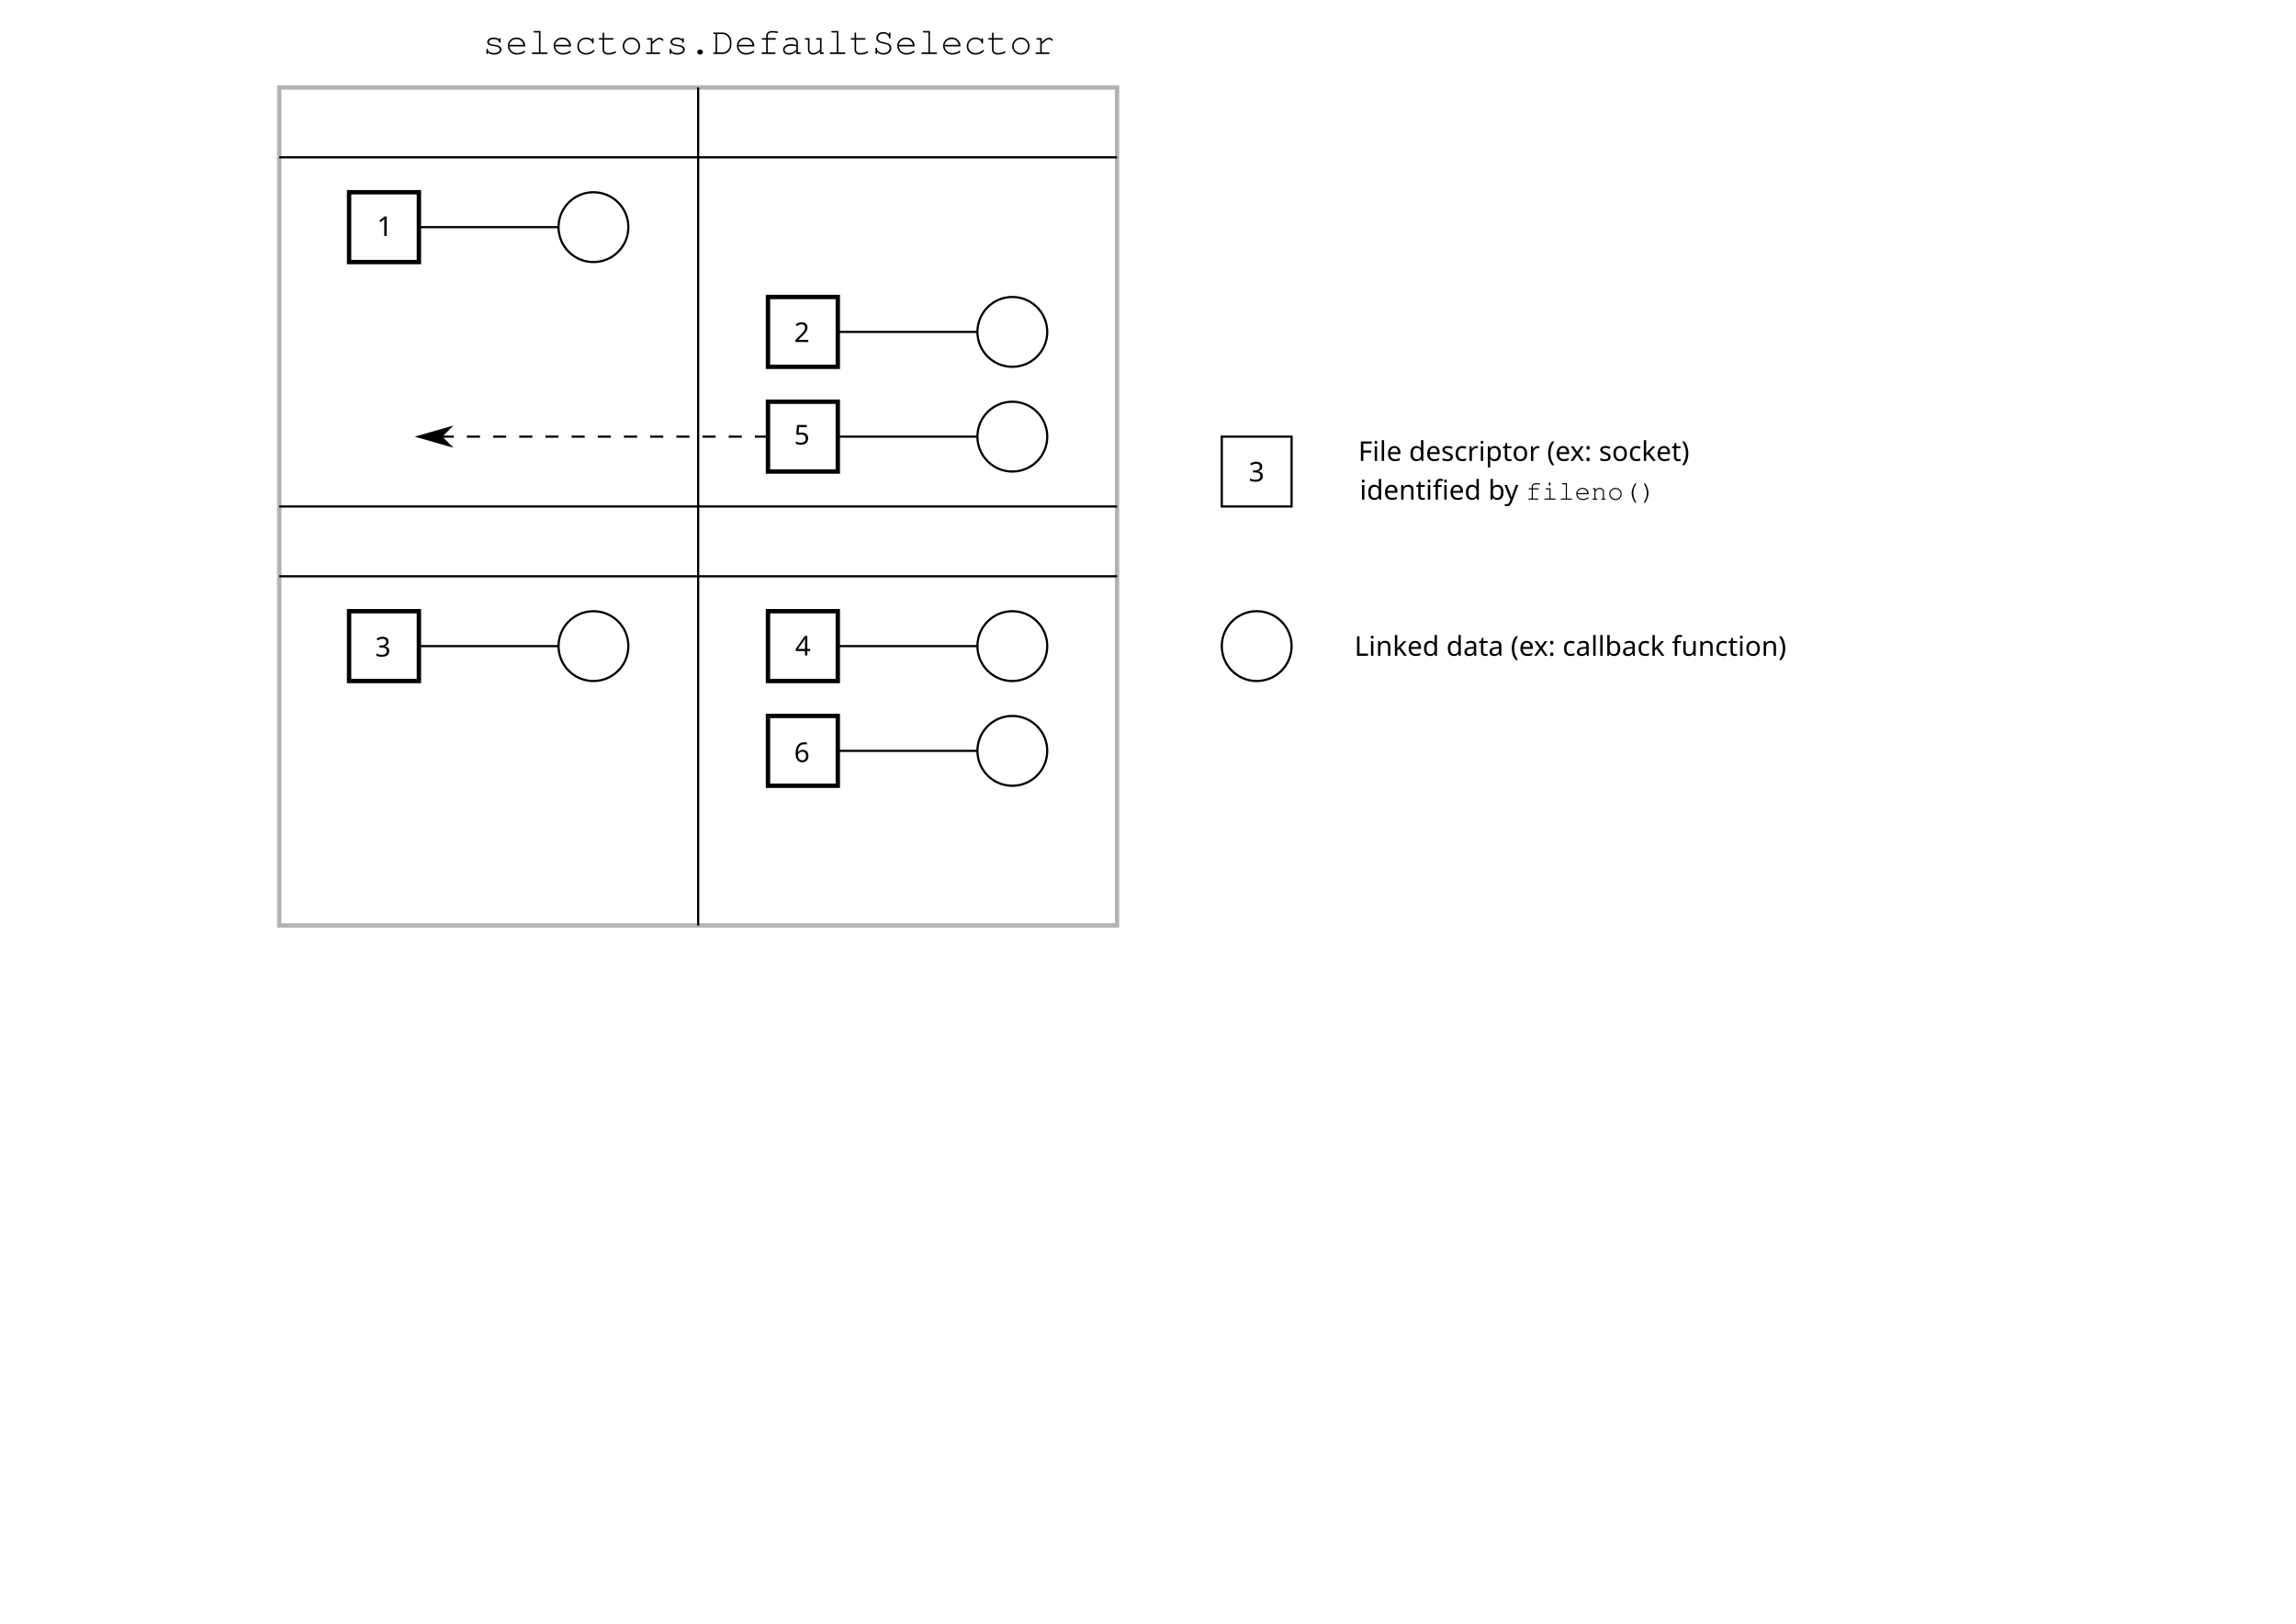
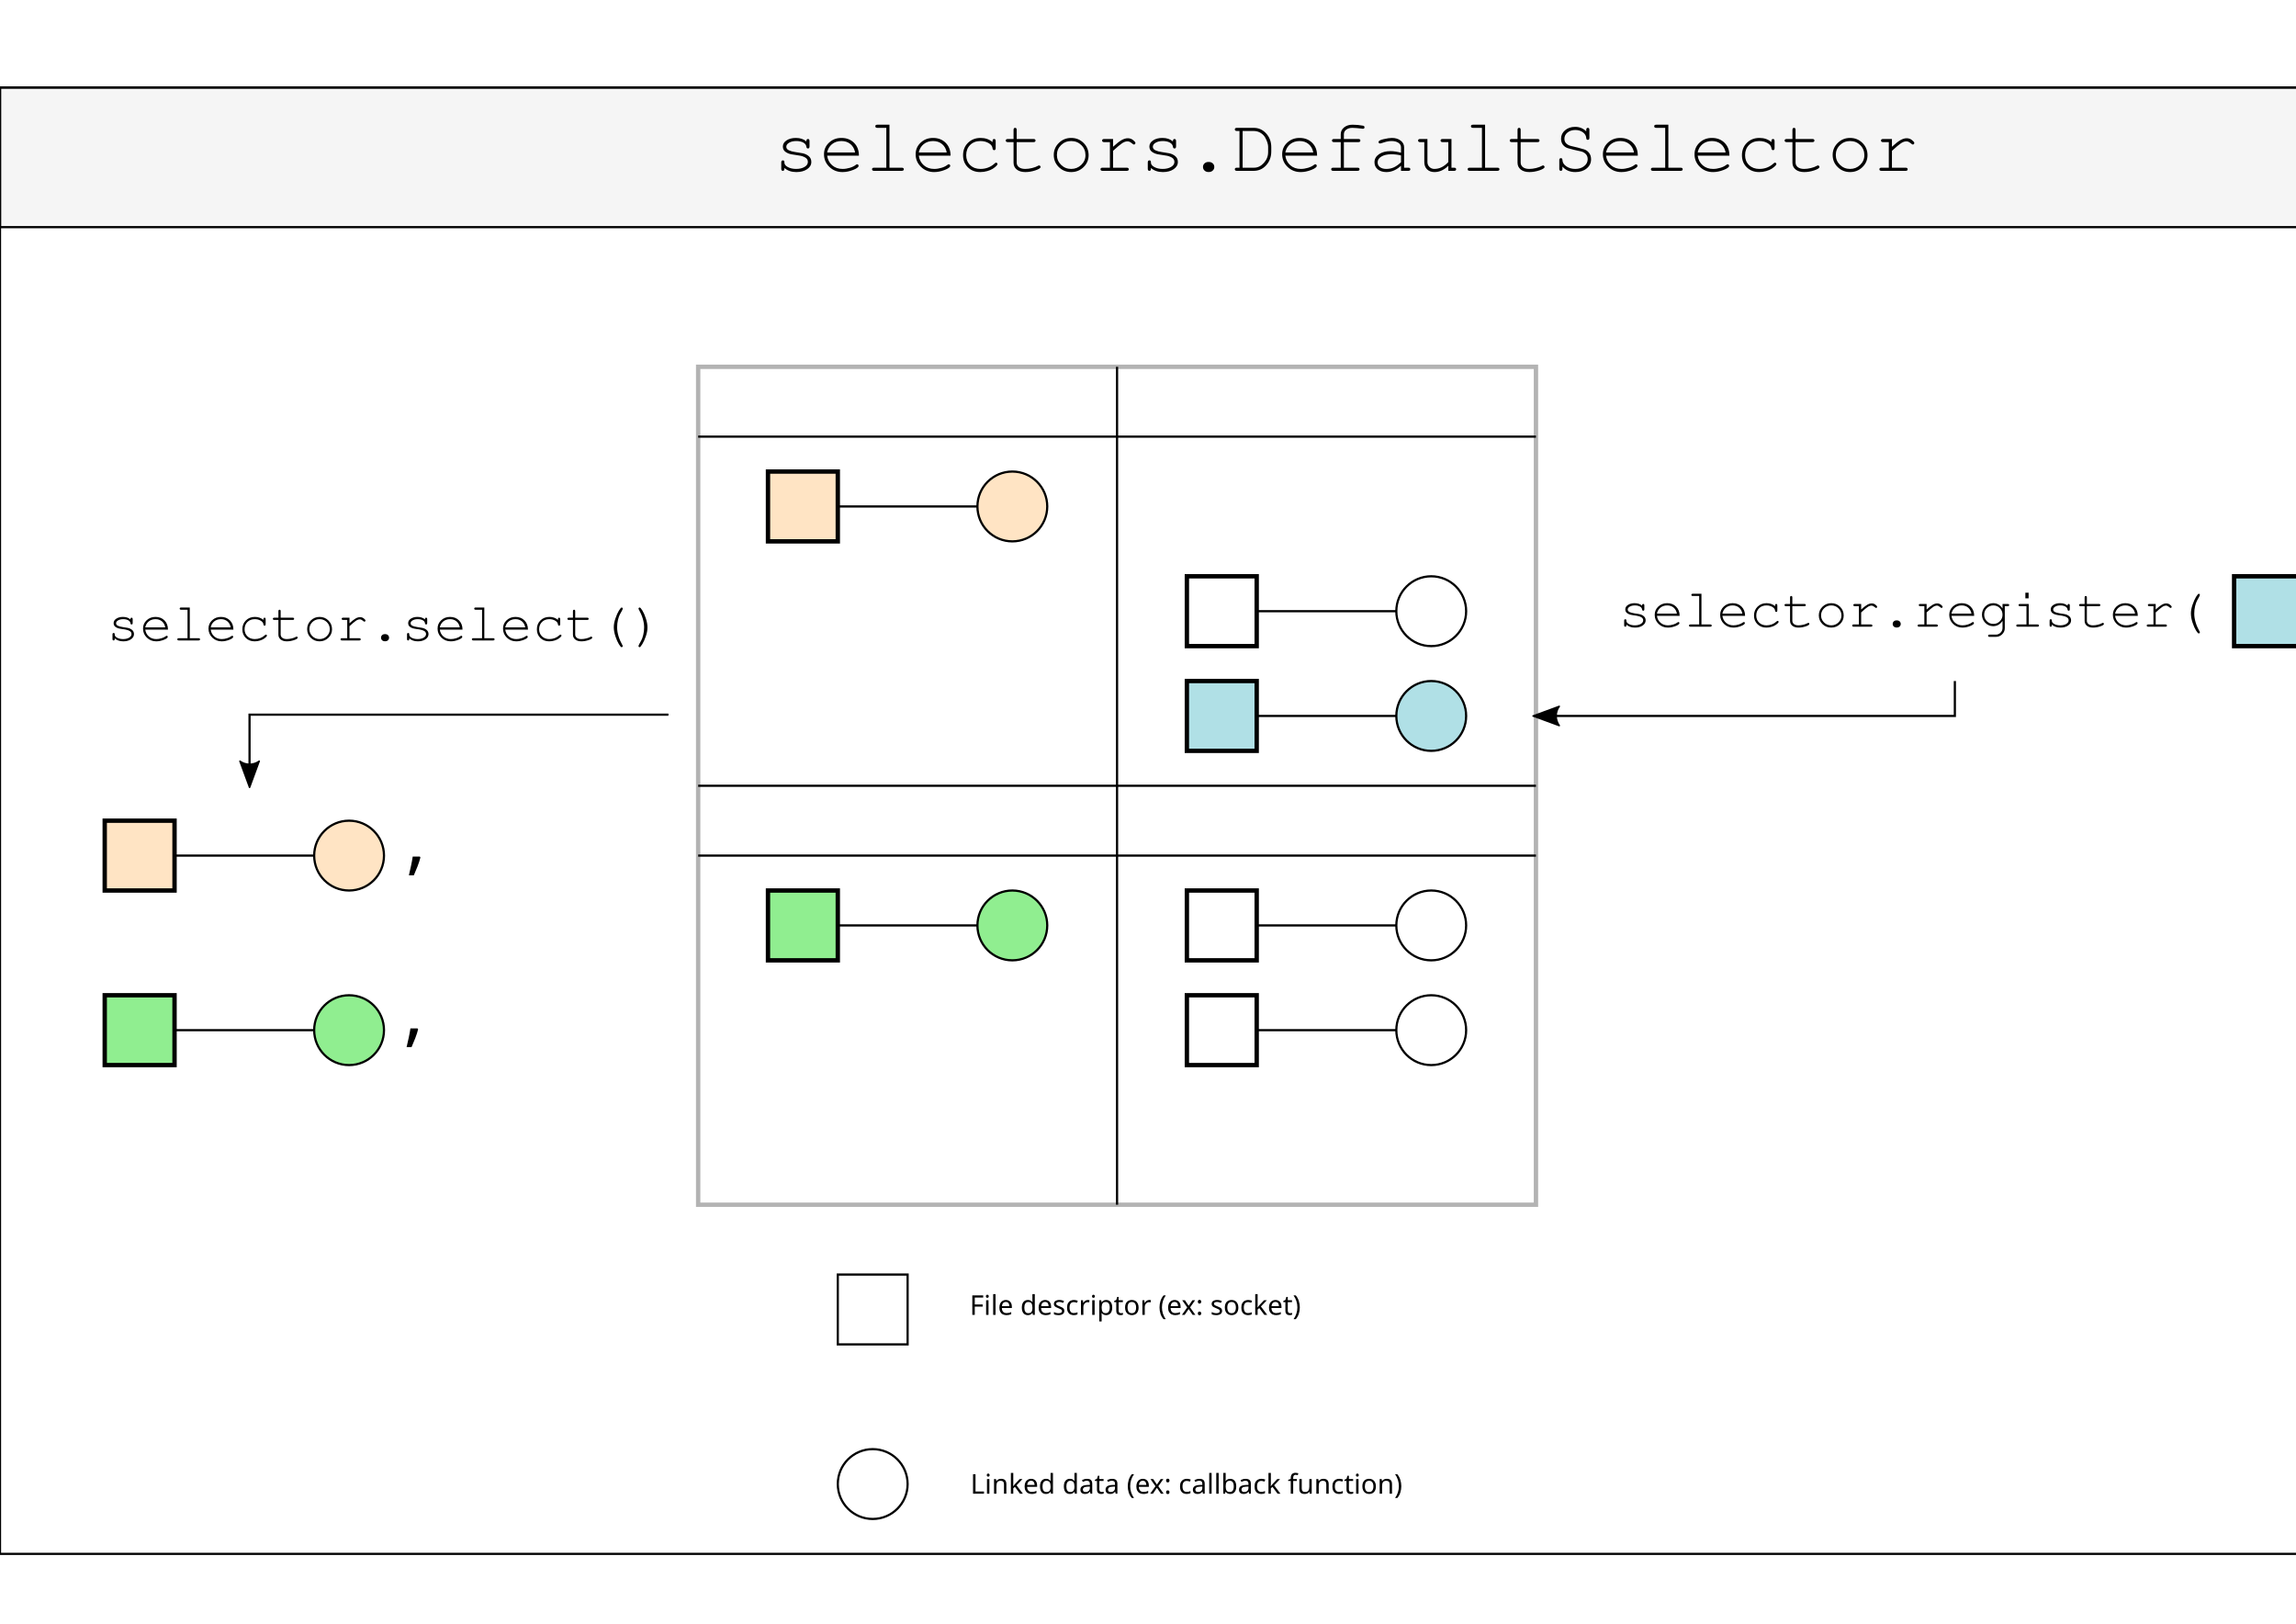
<svg xmlns="http://www.w3.org/2000/svg" width="297mm" height="210mm" viewBox="0 0 1052.362 744.094" id="svg2" version="1.1">
  <defs id="defs4">
+     <marker orient="auto" refY="0.0" refX="0.0" id="marker7686" style="overflow:visible;">
+       <path id="path7688" style="fill-rule:evenodd;stroke-width:0.625;stroke-linejoin:round;stroke:#000000;stroke-opacity:1;fill:#000000;fill-opacity:1" d="M 8.719,4.034 L -2.207,0.016 L 8.719,-4.002 C 6.973,-1.63 6.983,1.616 8.719,4.034 z " transform="scale(1.1) rotate(180) translate(1,0)" />
+     </marker>
+     <marker orient="auto" refY="0.0" refX="0.0" id="Arrow2Lend" style="overflow:visible;">
+       <path id="path4179" style="fill-rule:evenodd;stroke-width:0.625;stroke-linejoin:round;stroke:#000000;stroke-opacity:1;fill:#000000;fill-opacity:1" d="M 8.719,4.034 L -2.207,0.016 L 8.719,-4.002 C 6.973,-1.63 6.983,1.616 8.719,4.034 z " transform="scale(1.1) rotate(180) translate(1,0)" />
+     </marker>
    <marker orient="auto" refY="0.0" refX="0.0" id="Arrow1Lend" style="overflow:visible;">
      <path id="path4215" d="M 0.0,0.0 L 5.0,-5.0 L -12.5,0.0 L 5.0,5.0 L 0.0,0.0 z " style="fill-rule:evenodd;stroke:#000000;stroke-width:1pt;stroke-opacity:1;fill:#000000;fill-opacity:1" transform="scale(0.8) rotate(180) translate(12.5,0)" />
    </marker>
  </defs>
  <g id="layer1" transform="translate(0,-308.2677)">
-     <rect style="fill:none;fill-opacity:1;stroke:#b3b3b3;stroke-width:2;stroke-miterlimit:4;stroke-dasharray:none;stroke-dashoffset:0;stroke-opacity:1" id="rect4138" width="384" height="384" x="128" y="348.362" />
-     <path style="fill:none;fill-rule:evenodd;stroke:#000000;stroke-width:1px;stroke-linecap:butt;stroke-linejoin:miter;stroke-opacity:1" d="m 320,348.362 0,384" id="path4140" />
-     <path style="fill:none;fill-rule:evenodd;stroke:#000000;stroke-width:1px;stroke-linecap:butt;stroke-linejoin:miter;stroke-opacity:1" d="m 320,380.362 192,0" id="path4142" />
-     <path style="fill:none;fill-rule:evenodd;stroke:#000000;stroke-width:1px;stroke-linecap:butt;stroke-linejoin:miter;stroke-opacity:1" d="m 320,540.362 192,0" id="path4144" />
-     <path style="fill:none;fill-rule:evenodd;stroke:#000000;stroke-width:1px;stroke-linecap:butt;stroke-linejoin:miter;stroke-opacity:1" d="m 320,572.362 192,0" id="path4146" />
-     <path style="fill:none;fill-rule:evenodd;stroke:#000000;stroke-width:1px;stroke-linecap:butt;stroke-linejoin:miter;stroke-opacity:1" d="m 128,540.362 192,0" id="path4148" />
-     <path style="fill:none;fill-rule:evenodd;stroke:#000000;stroke-width:1px;stroke-linecap:butt;stroke-linejoin:miter;stroke-opacity:1" d="m 128,572.362 192,0" id="path4150" />
-     <path style="fill:none;fill-rule:evenodd;stroke:#000000;stroke-width:1px;stroke-linecap:butt;stroke-linejoin:miter;stroke-opacity:1" d="m 128,380.362 192,0" id="path4152" />
-     <flowRoot xml:space="preserve" id="flowRoot4154" style="font-style:normal;font-weight:normal;font-size:12.5px;line-height:125%;font-family:sans-serif;letter-spacing:0px;word-spacing:0px;fill:#800000;fill-opacity:1;stroke:none;stroke-width:1px;stroke-linecap:butt;stroke-linejoin:miter;stroke-opacity:1;" transform="translate(63.70767,312.2998)">
+     <rect style="fill:#f5f5f5;fill-opacity:1;stroke:#000000;stroke-width:1;stroke-miterlimit:4;stroke-dasharray:none;stroke-dashoffset:0;stroke-opacity:1" id="rect7842" width="1232" height="64" x="0" y="348.362" />
+     <rect style="fill:none;fill-opacity:1;stroke:#b3b3b3;stroke-width:2;stroke-miterlimit:4;stroke-dasharray:none;stroke-dashoffset:0;stroke-opacity:1" id="rect4138" width="384" height="384" x="320" y="476.362" />
+     <path style="fill:none;fill-rule:evenodd;stroke:#000000;stroke-width:1px;stroke-linecap:butt;stroke-linejoin:miter;stroke-opacity:1" d="m 512,476.362 0,384" id="path4140" />
+     <path style="fill:none;fill-rule:evenodd;stroke:#000000;stroke-width:1px;stroke-linecap:butt;stroke-linejoin:miter;stroke-opacity:1" d="m 512,508.362 192,0" id="path4142" />
+     <path style="fill:none;fill-rule:evenodd;stroke:#000000;stroke-width:1px;stroke-linecap:butt;stroke-linejoin:miter;stroke-opacity:1" d="m 512,668.362 192,0" id="path4144" />
+     <path style="fill:none;fill-rule:evenodd;stroke:#000000;stroke-width:1px;stroke-linecap:butt;stroke-linejoin:miter;stroke-opacity:1" d="m 512,700.362 192,0" id="path4146" />
+     <path style="fill:none;fill-rule:evenodd;stroke:#000000;stroke-width:1px;stroke-linecap:butt;stroke-linejoin:miter;stroke-opacity:1" d="m 320,668.362 192,0" id="path4148" />
+     <path style="fill:none;fill-rule:evenodd;stroke:#000000;stroke-width:1px;stroke-linecap:butt;stroke-linejoin:miter;stroke-opacity:1" d="m 320,700.362 192,0" id="path4150" />
+     <path style="fill:none;fill-rule:evenodd;stroke:#000000;stroke-width:1px;stroke-linecap:butt;stroke-linejoin:miter;stroke-opacity:1" d="m 320,508.362 192,0" id="path4152" />
+     <flowRoot xml:space="preserve" id="flowRoot4154" style="font-style:normal;font-weight:normal;font-size:12.5px;line-height:125%;font-family:sans-serif;letter-spacing:0px;word-spacing:0px;fill:#800000;fill-opacity:1;stroke:none;stroke-width:1px;stroke-linecap:butt;stroke-linejoin:miter;stroke-opacity:1" transform="translate(255.7077,440.2999)">
      <flowRegion id="flowRegion4156">
-         <rect id="rect4158" width="192" height="32" x="320" y="40.094" style="fill:#800000;" />
+         <rect id="rect4158" width="192" height="32" x="320" y="40.094" style="fill:#800000" />
      </flowRegion>
      <flowPara id="flowPara4160">READ WAIT</flowPara>
    </flowRoot>
-     <flowRoot transform="translate(3.225704,504.2293)" style="font-style:normal;font-weight:normal;font-size:12.5px;line-height:125%;font-family:sans-serif;text-align:center;letter-spacing:0px;word-spacing:0px;text-anchor:middle;fill:#800000;fill-opacity:1;stroke:none;stroke-width:1px;stroke-linecap:butt;stroke-linejoin:miter;stroke-opacity:1;" id="flowRoot4162" xml:space="preserve">
+     <flowRoot transform="translate(195.2257,632.2293)" style="font-style:normal;font-weight:normal;font-size:12.5px;line-height:125%;font-family:sans-serif;text-align:center;letter-spacing:0px;word-spacing:0px;text-anchor:middle;fill:#800000;fill-opacity:1;stroke:none;stroke-width:1px;stroke-linecap:butt;stroke-linejoin:miter;stroke-opacity:1" id="flowRoot4162" xml:space="preserve">
      <flowRegion id="flowRegion4164">
-         <rect y="40.094" x="320" height="32" width="192" id="rect4166" style="text-align:center;text-anchor:middle;fill:#800000;" />
+         <rect y="40.094" x="320" height="32" width="192" id="rect4166" style="text-align:center;text-anchor:middle;fill:#800000" />
      </flowRegion>
      <flowPara id="flowPara4168">WRITE WAIT</flowPara>
    </flowRoot>
-     <flowRoot xml:space="preserve" id="flowRoot4170" style="font-style:normal;font-weight:normal;font-size:12.5px;line-height:125%;font-family:sans-serif;text-align:center;letter-spacing:0px;word-spacing:0px;text-anchor:middle;fill:#008000;fill-opacity:1;stroke:none;stroke-width:1px;stroke-linecap:butt;stroke-linejoin:miter;stroke-opacity:1;" transform="translate(-188.7037,504.2293)">
+     <flowRoot xml:space="preserve" id="flowRoot4170" style="font-style:normal;font-weight:normal;font-size:12.5px;line-height:125%;font-family:sans-serif;text-align:center;letter-spacing:0px;word-spacing:0px;text-anchor:middle;fill:#008000;fill-opacity:1;stroke:none;stroke-width:1px;stroke-linecap:butt;stroke-linejoin:miter;stroke-opacity:1" transform="translate(3.296269,632.2293)">
      <flowRegion id="flowRegion4172">
-         <rect style="text-align:center;text-anchor:middle;fill:#008000;" id="rect4174" width="192" height="32" x="320" y="40.094" />
+         <rect style="text-align:center;text-anchor:middle;fill:#008000" id="rect4174" width="192" height="32" x="320" y="40.094" />
      </flowRegion>
      <flowPara id="flowPara4176">WRITE READY</flowPara>
    </flowRoot>
-     <flowRoot transform="translate(-187.0909,312.2998)" style="font-style:normal;font-weight:normal;font-size:12.5px;line-height:125%;font-family:sans-serif;text-align:center;letter-spacing:0px;word-spacing:0px;text-anchor:middle;fill:#008000;fill-opacity:1;stroke:none;stroke-width:1px;stroke-linecap:butt;stroke-linejoin:miter;stroke-opacity:1;" id="flowRoot4178" xml:space="preserve">
+     <flowRoot transform="translate(4.909119,440.2999)" style="font-style:normal;font-weight:normal;font-size:12.5px;line-height:125%;font-family:sans-serif;text-align:center;letter-spacing:0px;word-spacing:0px;text-anchor:middle;fill:#008000;fill-opacity:1;stroke:none;stroke-width:1px;stroke-linecap:butt;stroke-linejoin:miter;stroke-opacity:1" id="flowRoot4178" xml:space="preserve">
      <flowRegion id="flowRegion4180">
-         <rect y="40.094" x="320" height="32" width="192" id="rect4182" style="text-align:center;text-anchor:middle;fill:#008000;" />
+         <rect y="40.094" x="320" height="32" width="192" id="rect4182" style="text-align:center;text-anchor:middle;fill:#008000" />
      </flowRegion>
      <flowPara id="flowPara4184">READ READY</flowPara>
    </flowRoot>
-     <path style="fill:none;fill-rule:evenodd;stroke:#000000;stroke-width:1;stroke-linecap:butt;stroke-linejoin:miter;stroke-opacity:1;marker-end:url(#Arrow1Lend);stroke-miterlimit:4;stroke-dasharray:6,6;stroke-dashoffset:0" d="M 352,508.362 192,508.362" id="path4206" />
-     <g id="g4502">
-       <rect y="396.362" x="160" height="32" width="32" id="rect4186" style="fill:none;fill-opacity:1;stroke:#000000;stroke-width:2;stroke-miterlimit:4;stroke-dasharray:none;stroke-dashoffset:0;stroke-opacity:1" />
-       <path id="path4494" d="m 192,412.362 64,0" style="fill:none;fill-rule:evenodd;stroke:#000000;stroke-width:1px;stroke-linecap:butt;stroke-linejoin:miter;stroke-opacity:1" />
-       <circle r="16" cy="412.362" cx="272" id="path4498" style="fill:none;fill-opacity:1;stroke:#000000;stroke-width:1;stroke-miterlimit:4;stroke-dasharray:none;stroke-dashoffset:0;stroke-opacity:1" />
+     <g id="g4502" transform="translate(192,128)" style="fill:#ffe4c4">
+       <rect y="396.362" x="160" height="32" width="32" id="rect4186" style="fill:#ffe4c4;fill-opacity:1;stroke:#000000;stroke-width:2;stroke-miterlimit:4;stroke-dasharray:none;stroke-dashoffset:0;stroke-opacity:1" />
+       <path id="path4494" d="m 192,412.362 64,0" style="fill:#ffe4c4;fill-rule:evenodd;stroke:#000000;stroke-width:1px;stroke-linecap:butt;stroke-linejoin:miter;stroke-opacity:1" />
+       <circle r="16" cy="412.362" cx="272" id="path4498" style="fill:#ffe4c4;fill-opacity:1;stroke:#000000;stroke-width:1;stroke-miterlimit:4;stroke-dasharray:none;stroke-dashoffset:0;stroke-opacity:1" />
    </g>
-     <g id="g4507" transform="translate(192,47.99999)">
+     <g id="g4507" transform="translate(384,176)">
      <rect style="fill:none;fill-opacity:1;stroke:#000000;stroke-width:2;stroke-miterlimit:4;stroke-dasharray:none;stroke-dashoffset:0;stroke-opacity:1" id="rect4509" width="32" height="32" x="160" y="396.362" />
      <path style="fill:none;fill-rule:evenodd;stroke:#000000;stroke-width:1px;stroke-linecap:butt;stroke-linejoin:miter;stroke-opacity:1" d="m 192,412.362 64,0" id="path4511" />
      <circle style="fill:none;fill-opacity:1;stroke:#000000;stroke-width:1;stroke-miterlimit:4;stroke-dasharray:none;stroke-dashoffset:0;stroke-opacity:1" id="circle4513" cx="272" cy="412.362" r="16" />
    </g>
-     <g transform="translate(-2.9071502e-6,192)" id="g4515">
-       <rect y="396.362" x="160" height="32" width="32" id="rect4517" style="fill:none;fill-opacity:1;stroke:#000000;stroke-width:2;stroke-miterlimit:4;stroke-dasharray:none;stroke-dashoffset:0;stroke-opacity:1" />
-       <path id="path4519" d="m 192,412.362 64,0" style="fill:none;fill-rule:evenodd;stroke:#000000;stroke-width:1px;stroke-linecap:butt;stroke-linejoin:miter;stroke-opacity:1" />
-       <circle r="16" cy="412.362" cx="272" id="circle4521" style="fill:none;fill-opacity:1;stroke:#000000;stroke-width:1;stroke-miterlimit:4;stroke-dasharray:none;stroke-dashoffset:0;stroke-opacity:1" />
+     <g transform="translate(192,320)" id="g4515" style="fill:#90ee90">
+       <rect y="396.362" x="160" height="32" width="32" id="rect4517" style="fill:#90ee90;fill-opacity:1;stroke:#000000;stroke-width:2;stroke-miterlimit:4;stroke-dasharray:none;stroke-dashoffset:0;stroke-opacity:1" />
+       <path id="path4519" d="m 192,412.362 64,0" style="fill:#90ee90;fill-rule:evenodd;stroke:#000000;stroke-width:1px;stroke-linecap:butt;stroke-linejoin:miter;stroke-opacity:1" />
+       <circle r="16" cy="412.362" cx="272" id="circle4521" style="fill:#90ee90;fill-opacity:1;stroke:#000000;stroke-width:1;stroke-miterlimit:4;stroke-dasharray:none;stroke-dashoffset:0;stroke-opacity:1" />
    </g>
-     <g id="g4523" transform="translate(192,240)">
+     <g id="g4523" transform="translate(384,368)">
      <rect style="fill:none;fill-opacity:1;stroke:#000000;stroke-width:2;stroke-miterlimit:4;stroke-dasharray:none;stroke-dashoffset:0;stroke-opacity:1" id="rect4525" width="32" height="32" x="160" y="396.362" />
      <path style="fill:none;fill-rule:evenodd;stroke:#000000;stroke-width:1px;stroke-linecap:butt;stroke-linejoin:miter;stroke-opacity:1" d="m 192,412.362 64,0" id="path4527" />
      <circle style="fill:none;fill-opacity:1;stroke:#000000;stroke-width:1;stroke-miterlimit:4;stroke-dasharray:none;stroke-dashoffset:0;stroke-opacity:1" id="circle4529" cx="272" cy="412.362" r="16" />
    </g>
-     <g id="g4531" transform="translate(192,192)">
+     <g id="g4531" transform="translate(384,320)">
      <rect style="fill:none;fill-opacity:1;stroke:#000000;stroke-width:2;stroke-miterlimit:4;stroke-dasharray:none;stroke-dashoffset:0;stroke-opacity:1" id="rect4533" width="32" height="32" x="160" y="396.362" />
      <path style="fill:none;fill-rule:evenodd;stroke:#000000;stroke-width:1px;stroke-linecap:butt;stroke-linejoin:miter;stroke-opacity:1" d="m 192,412.362 64,0" id="path4535" />
      <circle style="fill:none;fill-opacity:1;stroke:#000000;stroke-width:1;stroke-miterlimit:4;stroke-dasharray:none;stroke-dashoffset:0;stroke-opacity:1" id="circle4537" cx="272" cy="412.362" r="16" />
    </g>
-     <g transform="translate(192,95.99999)" id="g4547">
-       <rect y="396.362" x="160" height="32" width="32" id="rect4549" style="fill:none;fill-opacity:1;stroke:#000000;stroke-width:2;stroke-miterlimit:4;stroke-dasharray:none;stroke-dashoffset:0;stroke-opacity:1" />
-       <path id="path4551" d="m 192,412.362 64,0" style="fill:none;fill-rule:evenodd;stroke:#000000;stroke-width:1px;stroke-linecap:butt;stroke-linejoin:miter;stroke-opacity:1" />
-       <circle r="16" cy="412.362" cx="272" id="circle4553" style="fill:none;fill-opacity:1;stroke:#000000;stroke-width:1;stroke-miterlimit:4;stroke-dasharray:none;stroke-dashoffset:0;stroke-opacity:1" />
+     <g transform="translate(384,224)" id="g4547" style="fill:#b0e0e6">
+       <rect y="396.362" x="160" height="32" width="32" id="rect4549" style="fill:#b0e0e6;fill-opacity:1;stroke:#000000;stroke-width:2;stroke-miterlimit:4;stroke-dasharray:none;stroke-dashoffset:0;stroke-opacity:1" />
+       <path id="path4551" d="m 192,412.362 64,0" style="fill:#b0e0e6;fill-rule:evenodd;stroke:#000000;stroke-width:1px;stroke-linecap:butt;stroke-linejoin:miter;stroke-opacity:1" />
+       <circle r="16" cy="412.362" cx="272" id="circle4553" style="fill:#b0e0e6;fill-opacity:1;stroke:#000000;stroke-width:1;stroke-miterlimit:4;stroke-dasharray:none;stroke-dashoffset:0;stroke-opacity:1" />
    </g>
-     <rect style="fill:none;fill-opacity:1;stroke:#000000;stroke-width:1;stroke-miterlimit:4;stroke-dasharray:none;stroke-dashoffset:0;stroke-opacity:1" id="rect4555" width="32" height="32" x="560" y="508.362" />
-     <text xml:space="preserve" style="font-style:normal;font-weight:normal;font-size:12.5px;line-height:125%;font-family:sans-serif;letter-spacing:0px;word-spacing:0px;fill:#000000;fill-opacity:1;stroke:none;stroke-width:1px;stroke-linecap:butt;stroke-linejoin:miter;stroke-opacity:1" x="622.536" y="519.487" id="text4557">
-       <tspan id="tspan4559" x="622.536" y="519.487">File descriptor (ex: socket)</tspan>
+     <rect style="fill:none;fill-opacity:1;stroke:#000000;stroke-width:1;stroke-miterlimit:4;stroke-dasharray:none;stroke-dashoffset:0;stroke-opacity:1" id="rect4555" width="32" height="32" x="384" y="892.362" />
+     <text xml:space="preserve" style="font-style:normal;font-weight:normal;font-size:12.5px;line-height:125%;font-family:sans-serif;letter-spacing:0px;word-spacing:0px;fill:#000000;fill-opacity:1;stroke:none;stroke-width:1px;stroke-linecap:butt;stroke-linejoin:miter;stroke-opacity:1" x="444.437" y="910.836" id="text4557">
+       <tspan id="tspan4559" x="444.437" y="910.836">File descriptor (ex: socket)</tspan>
    </text>
-     <circle style="fill:none;fill-opacity:1;stroke:#000000;stroke-width:1;stroke-miterlimit:4;stroke-dasharray:none;stroke-dashoffset:0;stroke-opacity:1" id="path4563" cx="576" cy="604.362" r="16" />
-     <text id="text4565" y="608.78" x="620.774" style="font-style:normal;font-weight:normal;font-size:12.5px;line-height:125%;font-family:sans-serif;letter-spacing:0px;word-spacing:0px;fill:#000000;fill-opacity:1;stroke:none;stroke-width:1px;stroke-linecap:butt;stroke-linejoin:miter;stroke-opacity:1" xml:space="preserve">
-       <tspan y="608.78" x="620.774" id="tspan4567">Linked data (ex: callback function)</tspan>
+     <circle style="fill:none;fill-opacity:1;stroke:#000000;stroke-width:1;stroke-miterlimit:4;stroke-dasharray:none;stroke-dashoffset:0;stroke-opacity:1" id="path4563" cx="400" cy="988.362" r="16" />
+     <text id="text4565" y="992.78" x="444.774" style="font-style:normal;font-weight:normal;font-size:12.5px;line-height:125%;font-family:sans-serif;letter-spacing:0px;word-spacing:0px;fill:#000000;fill-opacity:1;stroke:none;stroke-width:1px;stroke-linecap:butt;stroke-linejoin:miter;stroke-opacity:1" xml:space="preserve">
+       <tspan y="992.78" x="444.774" id="tspan4567">Linked data (ex: callback function)</tspan>
    </text>
-     <text xml:space="preserve" style="font-style:normal;font-weight:normal;font-size:12.5px;line-height:125%;font-family:sans-serif;letter-spacing:0px;word-spacing:0px;fill:#000000;fill-opacity:1;stroke:none;stroke-width:1px;stroke-linecap:butt;stroke-linejoin:miter;stroke-opacity:1" x="172.774" y="416.394" id="text4569">
-       <tspan id="tspan4571" x="172.774" y="416.394">1</tspan>
+     <text xml:space="preserve" style="font-style:normal;font-weight:normal;font-size:35px;line-height:125%;font-family:sans-serif;letter-spacing:0px;word-spacing:0px;fill:#000000;fill-opacity:1;stroke:none;stroke-width:1px;stroke-linecap:butt;stroke-linejoin:miter;stroke-opacity:1" x="354.476" y="386.559" id="text4601">
+       <tspan id="tspan4603" x="354.476" y="386.559" style="font-style:normal;font-variant:normal;font-weight:normal;font-stretch:normal;font-size:35px;line-height:125%;font-family:FreeMono;-inkscape-font-specification:'FreeMono, Normal';text-align:start;writing-mode:lr-tb;text-anchor:start">selectors.DefaultSelector</tspan>
    </text>
-     <text id="text4573" y="609.13" x="171.968" style="font-style:normal;font-weight:normal;font-size:12.5px;line-height:125%;font-family:sans-serif;letter-spacing:0px;word-spacing:0px;fill:#000000;fill-opacity:1;stroke:none;stroke-width:1px;stroke-linecap:butt;stroke-linejoin:miter;stroke-opacity:1" xml:space="preserve">
-       <tspan y="609.13" x="171.968" id="tspan4575">3</tspan>
+     <text id="text7603" y="595.468" x="741.85" style="font-style:normal;font-weight:normal;font-size:35px;line-height:125%;font-family:sans-serif;letter-spacing:0px;word-spacing:0px;fill:#000000;fill-opacity:1;stroke:none;stroke-width:1px;stroke-linecap:butt;stroke-linejoin:miter;stroke-opacity:1" xml:space="preserve">
+       <tspan style="font-style:normal;font-variant:normal;font-weight:normal;font-stretch:normal;font-size:25px;line-height:125%;font-family:FreeMono;-inkscape-font-specification:'FreeMono, Normal';text-align:start;writing-mode:lr-tb;text-anchor:start" y="595.468" x="741.85" id="tspan7605">selector.register(</tspan>
    </text>
-     <text xml:space="preserve" style="font-style:normal;font-weight:normal;font-size:12.5px;line-height:125%;font-family:sans-serif;letter-spacing:0px;word-spacing:0px;fill:#000000;fill-opacity:1;stroke:none;stroke-width:1px;stroke-linecap:butt;stroke-linejoin:miter;stroke-opacity:1" x="363.981" y="465.004" id="text4577">
-       <tspan id="tspan4579" x="363.981" y="465.004">2</tspan>
+     <rect y="572.362" x="1024" height="32" width="32" id="rect7615" style="fill:#b0e0e6;fill-opacity:1;stroke:#000000;stroke-width:2;stroke-miterlimit:4;stroke-dasharray:none;stroke-dashoffset:0;stroke-opacity:1" />
+     <circle r="16" cy="588.362" cx="1184" id="circle7619" style="fill:#b0e0e6;fill-opacity:1;stroke:#000000;stroke-width:1;stroke-miterlimit:4;stroke-dasharray:none;stroke-dashoffset:0;stroke-opacity:1" />
+     <flowRoot transform="translate(770.1065,544.2294)" style="font-style:normal;font-weight:normal;font-size:12.5px;line-height:125%;font-family:sans-serif;letter-spacing:0px;word-spacing:0px;fill:#800000;fill-opacity:1;stroke:none;stroke-width:1px;stroke-linecap:butt;stroke-linejoin:miter;stroke-opacity:1" id="flowRoot7628" xml:space="preserve">
+       <flowRegion id="flowRegion7630">
+         <rect style="fill:#800000" y="40.094" x="320" height="32" width="192" id="rect7632" />
+       </flowRegion>
+       <flowPara id="flowPara7634" style="font-size:17.5px">READ</flowPara>
+     </flowRoot>
+     <text xml:space="preserve" style="font-style:normal;font-weight:normal;font-size:12.5px;line-height:125%;font-family:sans-serif;letter-spacing:0px;word-spacing:0px;fill:#000000;fill-opacity:1;stroke:none;stroke-width:1px;stroke-linecap:butt;stroke-linejoin:miter;stroke-opacity:1" x="1063.602" y="603.059" id="text7636">
+       <tspan id="tspan7638" x="1063.602" y="603.059" style="font-size:35px">,</tspan>
    </text>
-     <text id="text4581" y="511.961" x="363.981" style="font-style:normal;font-weight:normal;font-size:12.5px;line-height:125%;font-family:sans-serif;letter-spacing:0px;word-spacing:0px;fill:#000000;fill-opacity:1;stroke:none;stroke-width:1px;stroke-linecap:butt;stroke-linejoin:miter;stroke-opacity:1" xml:space="preserve">
-       <tspan y="511.961" x="363.981" id="tspan4583">5</tspan>
+     <text id="text7640" y="603.059" x="1146.535" style="font-style:normal;font-weight:normal;font-size:12.5px;line-height:125%;font-family:sans-serif;letter-spacing:0px;word-spacing:0px;fill:#000000;fill-opacity:1;stroke:none;stroke-width:1px;stroke-linecap:butt;stroke-linejoin:miter;stroke-opacity:1" xml:space="preserve">
+       <tspan style="font-size:35px" y="603.059" x="1146.535" id="tspan7642">,</tspan>
    </text>
-     <text xml:space="preserve" style="font-style:normal;font-weight:normal;font-size:12.5px;line-height:125%;font-family:sans-serif;letter-spacing:0px;word-spacing:0px;fill:#000000;fill-opacity:1;stroke:none;stroke-width:1px;stroke-linecap:butt;stroke-linejoin:miter;stroke-opacity:1" x="364.446" y="608.665" id="text4585">
-       <tspan id="tspan4587" x="364.446" y="608.665">4</tspan>
+     <text xml:space="preserve" style="font-style:normal;font-weight:normal;font-size:35px;line-height:125%;font-family:sans-serif;letter-spacing:0px;word-spacing:0px;fill:#000000;fill-opacity:1;stroke:none;stroke-width:1px;stroke-linecap:butt;stroke-linejoin:miter;stroke-opacity:1" x="1207.958" y="597.568" id="text7648">
+       <tspan id="tspan7650" x="1207.958" y="597.568" style="font-style:normal;font-variant:normal;font-weight:normal;font-stretch:normal;font-size:25px;line-height:125%;font-family:FreeMono;-inkscape-font-specification:'FreeMono, Normal';text-align:start;writing-mode:lr-tb;text-anchor:start">)</tspan>
    </text>
-     <text id="text4589" y="657.482" x="363.981" style="font-style:normal;font-weight:normal;font-size:12.5px;line-height:125%;font-family:sans-serif;letter-spacing:0px;word-spacing:0px;fill:#000000;fill-opacity:1;stroke:none;stroke-width:1px;stroke-linecap:butt;stroke-linejoin:miter;stroke-opacity:1" xml:space="preserve">
-       <tspan y="657.482" x="363.981" id="tspan4591">6</tspan>
+     <path style="fill:none;fill-rule:evenodd;stroke:#000000;stroke-width:1px;stroke-linecap:butt;stroke-linejoin:miter;stroke-opacity:1;marker-end:url(#Arrow2Lend)" d="m 896,620.362 0,16 -192,0" id="path7652" />
+     <text xml:space="preserve" style="font-style:normal;font-weight:normal;font-size:35px;line-height:125%;font-family:sans-serif;letter-spacing:0px;word-spacing:0px;fill:#000000;fill-opacity:1;stroke:none;stroke-width:1px;stroke-linecap:butt;stroke-linejoin:miter;stroke-opacity:1" x="48.986" y="601.767" id="text7680">
+       <tspan id="tspan7682" x="48.986" y="601.767" style="font-style:normal;font-variant:normal;font-weight:normal;font-stretch:normal;font-size:25px;line-height:125%;font-family:FreeMono;-inkscape-font-specification:'FreeMono, Normal';text-align:start;writing-mode:lr-tb;text-anchor:start">selector.select()</tspan>
    </text>
-     <text xml:space="preserve" style="font-style:normal;font-weight:normal;font-size:12.5px;line-height:125%;font-family:sans-serif;letter-spacing:0px;word-spacing:0px;fill:#000000;fill-opacity:1;stroke:none;stroke-width:1px;stroke-linecap:butt;stroke-linejoin:miter;stroke-opacity:1" x="221.153" y="333.02" id="text4601">
-       <tspan id="tspan4603" x="221.153" y="333.02" style="font-style:normal;font-variant:normal;font-weight:normal;font-stretch:normal;font-size:17.5px;line-height:125%;font-family:FreeMono;-inkscape-font-specification:'FreeMono, Normal';text-align:start;writing-mode:lr-tb;text-anchor:start">selectors.DefaultSelector</tspan>
+     <path style="fill:none;fill-rule:evenodd;stroke:#000000;stroke-width:1px;stroke-linecap:butt;stroke-linejoin:miter;stroke-opacity:1;marker-end:url(#marker7686)" d="m 306.373,635.776 -192,0 0,32" id="path7684" />
+     <g style="fill:#ffe4c4" transform="translate(-112,288)" id="g7798">
+       <rect style="fill:#ffe4c4;fill-opacity:1;stroke:#000000;stroke-width:2;stroke-miterlimit:4;stroke-dasharray:none;stroke-dashoffset:0;stroke-opacity:1" id="rect7800" width="32" height="32" x="160" y="396.362" />
+       <path style="fill:#ffe4c4;fill-rule:evenodd;stroke:#000000;stroke-width:1px;stroke-linecap:butt;stroke-linejoin:miter;stroke-opacity:1" d="m 192,412.362 64,0" id="path7802" />
+       <circle style="fill:#ffe4c4;fill-opacity:1;stroke:#000000;stroke-width:1;stroke-miterlimit:4;stroke-dasharray:none;stroke-dashoffset:0;stroke-opacity:1" id="circle7804" cx="272" cy="412.362" r="16" />
+     </g>
+     <g style="fill:#90ee90" id="g7806" transform="translate(-112,368)">
+       <rect style="fill:#90ee90;fill-opacity:1;stroke:#000000;stroke-width:2;stroke-miterlimit:4;stroke-dasharray:none;stroke-dashoffset:0;stroke-opacity:1" id="rect7808" width="32" height="32" x="160" y="396.362" />
+       <path style="fill:#90ee90;fill-rule:evenodd;stroke:#000000;stroke-width:1px;stroke-linecap:butt;stroke-linejoin:miter;stroke-opacity:1" d="m 192,412.362 64,0" id="path7810" />
+       <circle style="fill:#90ee90;fill-opacity:1;stroke:#000000;stroke-width:1;stroke-miterlimit:4;stroke-dasharray:none;stroke-dashoffset:0;stroke-opacity:1" id="circle7812" cx="272" cy="412.362" r="16" />
+     </g>
+     <text id="text7814" y="704.889" x="185.974" style="font-style:normal;font-weight:normal;font-size:12.5px;line-height:125%;font-family:sans-serif;letter-spacing:0px;word-spacing:0px;fill:#000000;fill-opacity:1;stroke:none;stroke-width:1px;stroke-linecap:butt;stroke-linejoin:miter;stroke-opacity:1" xml:space="preserve">
+       <tspan style="font-size:35px" y="704.889" x="185.974" id="tspan7816">,</tspan>
    </text>
-     <text xml:space="preserve" style="font-style:normal;font-weight:normal;font-size:12.5px;line-height:125%;font-family:sans-serif;letter-spacing:0px;word-spacing:0px;fill:#000000;fill-opacity:1;stroke:none;stroke-width:1px;stroke-linecap:butt;stroke-linejoin:miter;stroke-opacity:1" x="572.386" y="528.915" id="text4624">
-       <tspan id="tspan4626" x="572.386" y="528.915">3</tspan>
+     <flowRoot xml:space="preserve" id="flowRoot7818" style="font-style:normal;font-weight:normal;font-size:12.5px;line-height:125%;font-family:sans-serif;text-align:center;letter-spacing:0px;word-spacing:0px;text-anchor:middle;fill:#000000;fill-opacity:1;stroke:none;stroke-width:1px;stroke-linecap:butt;stroke-linejoin:miter;stroke-opacity:1;" transform="translate(-184.0537,650.2586)">
+       <flowRegion id="flowRegion7820">
+         <rect style="text-align:center;text-anchor:middle;fill:#000000;" id="rect7822" width="192" height="32" x="320" y="40.094" />
+       </flowRegion>
+       <flowPara id="flowPara7824" style="font-size:17.5px;fill:#000000;">READ </flowPara>
+     </flowRoot>
+     <flowRoot transform="translate(-185.1035,728.9931)" style="font-style:normal;font-weight:normal;font-size:12.5px;line-height:125%;font-family:sans-serif;text-align:center;letter-spacing:0px;word-spacing:0px;text-anchor:middle;fill:#000000;fill-opacity:1;stroke:none;stroke-width:1px;stroke-linecap:butt;stroke-linejoin:miter;stroke-opacity:1;" id="flowRoot7826" xml:space="preserve">
+       <flowRegion id="flowRegion7828">
+         <rect y="40.094" x="320" height="32" width="192" id="rect7830" style="text-align:center;text-anchor:middle;fill:#000000;" />
+       </flowRegion>
+       <flowPara style="font-size:17.5px;fill:#000000;" id="flowPara7832">WRITE</flowPara>
+     </flowRoot>
+     <text xml:space="preserve" style="font-style:normal;font-weight:normal;font-size:12.5px;line-height:125%;font-family:sans-serif;letter-spacing:0px;word-spacing:0px;fill:#000000;fill-opacity:1;stroke:none;stroke-width:1px;stroke-linecap:butt;stroke-linejoin:miter;stroke-opacity:1" x="184.924" y="783.624" id="text7834">
+       <tspan id="tspan7836" x="184.924" y="783.624" style="font-size:35px">,</tspan>
    </text>
-     <text id="text4628" y="537.24" x="623.194" style="font-style:normal;font-weight:normal;font-size:12.5px;line-height:125%;font-family:sans-serif;letter-spacing:0px;word-spacing:0px;fill:#000000;fill-opacity:1;stroke:none;stroke-width:1px;stroke-linecap:butt;stroke-linejoin:miter;stroke-opacity:1" xml:space="preserve">
-       <tspan y="537.24" x="623.194" id="tspan4630">identified by <tspan style="-inkscape-font-specification:'FreeMono, Normal';font-family:FreeMono;font-weight:normal;font-style:normal;font-stretch:normal;font-variant:normal;font-size:12.5px;text-anchor:start;text-align:start;writing-mode:lr;line-height:125%" id="tspan4632">fileno()</tspan>
-       </tspan>
-     </text>
+     <rect style="fill:none;fill-opacity:1;stroke:#000000;stroke-width:1;stroke-miterlimit:4;stroke-dasharray:none;stroke-dashoffset:0;stroke-opacity:1" id="rect7840" width="1232" height="672" x="0" y="348.362" />
  </g>
</svg>
